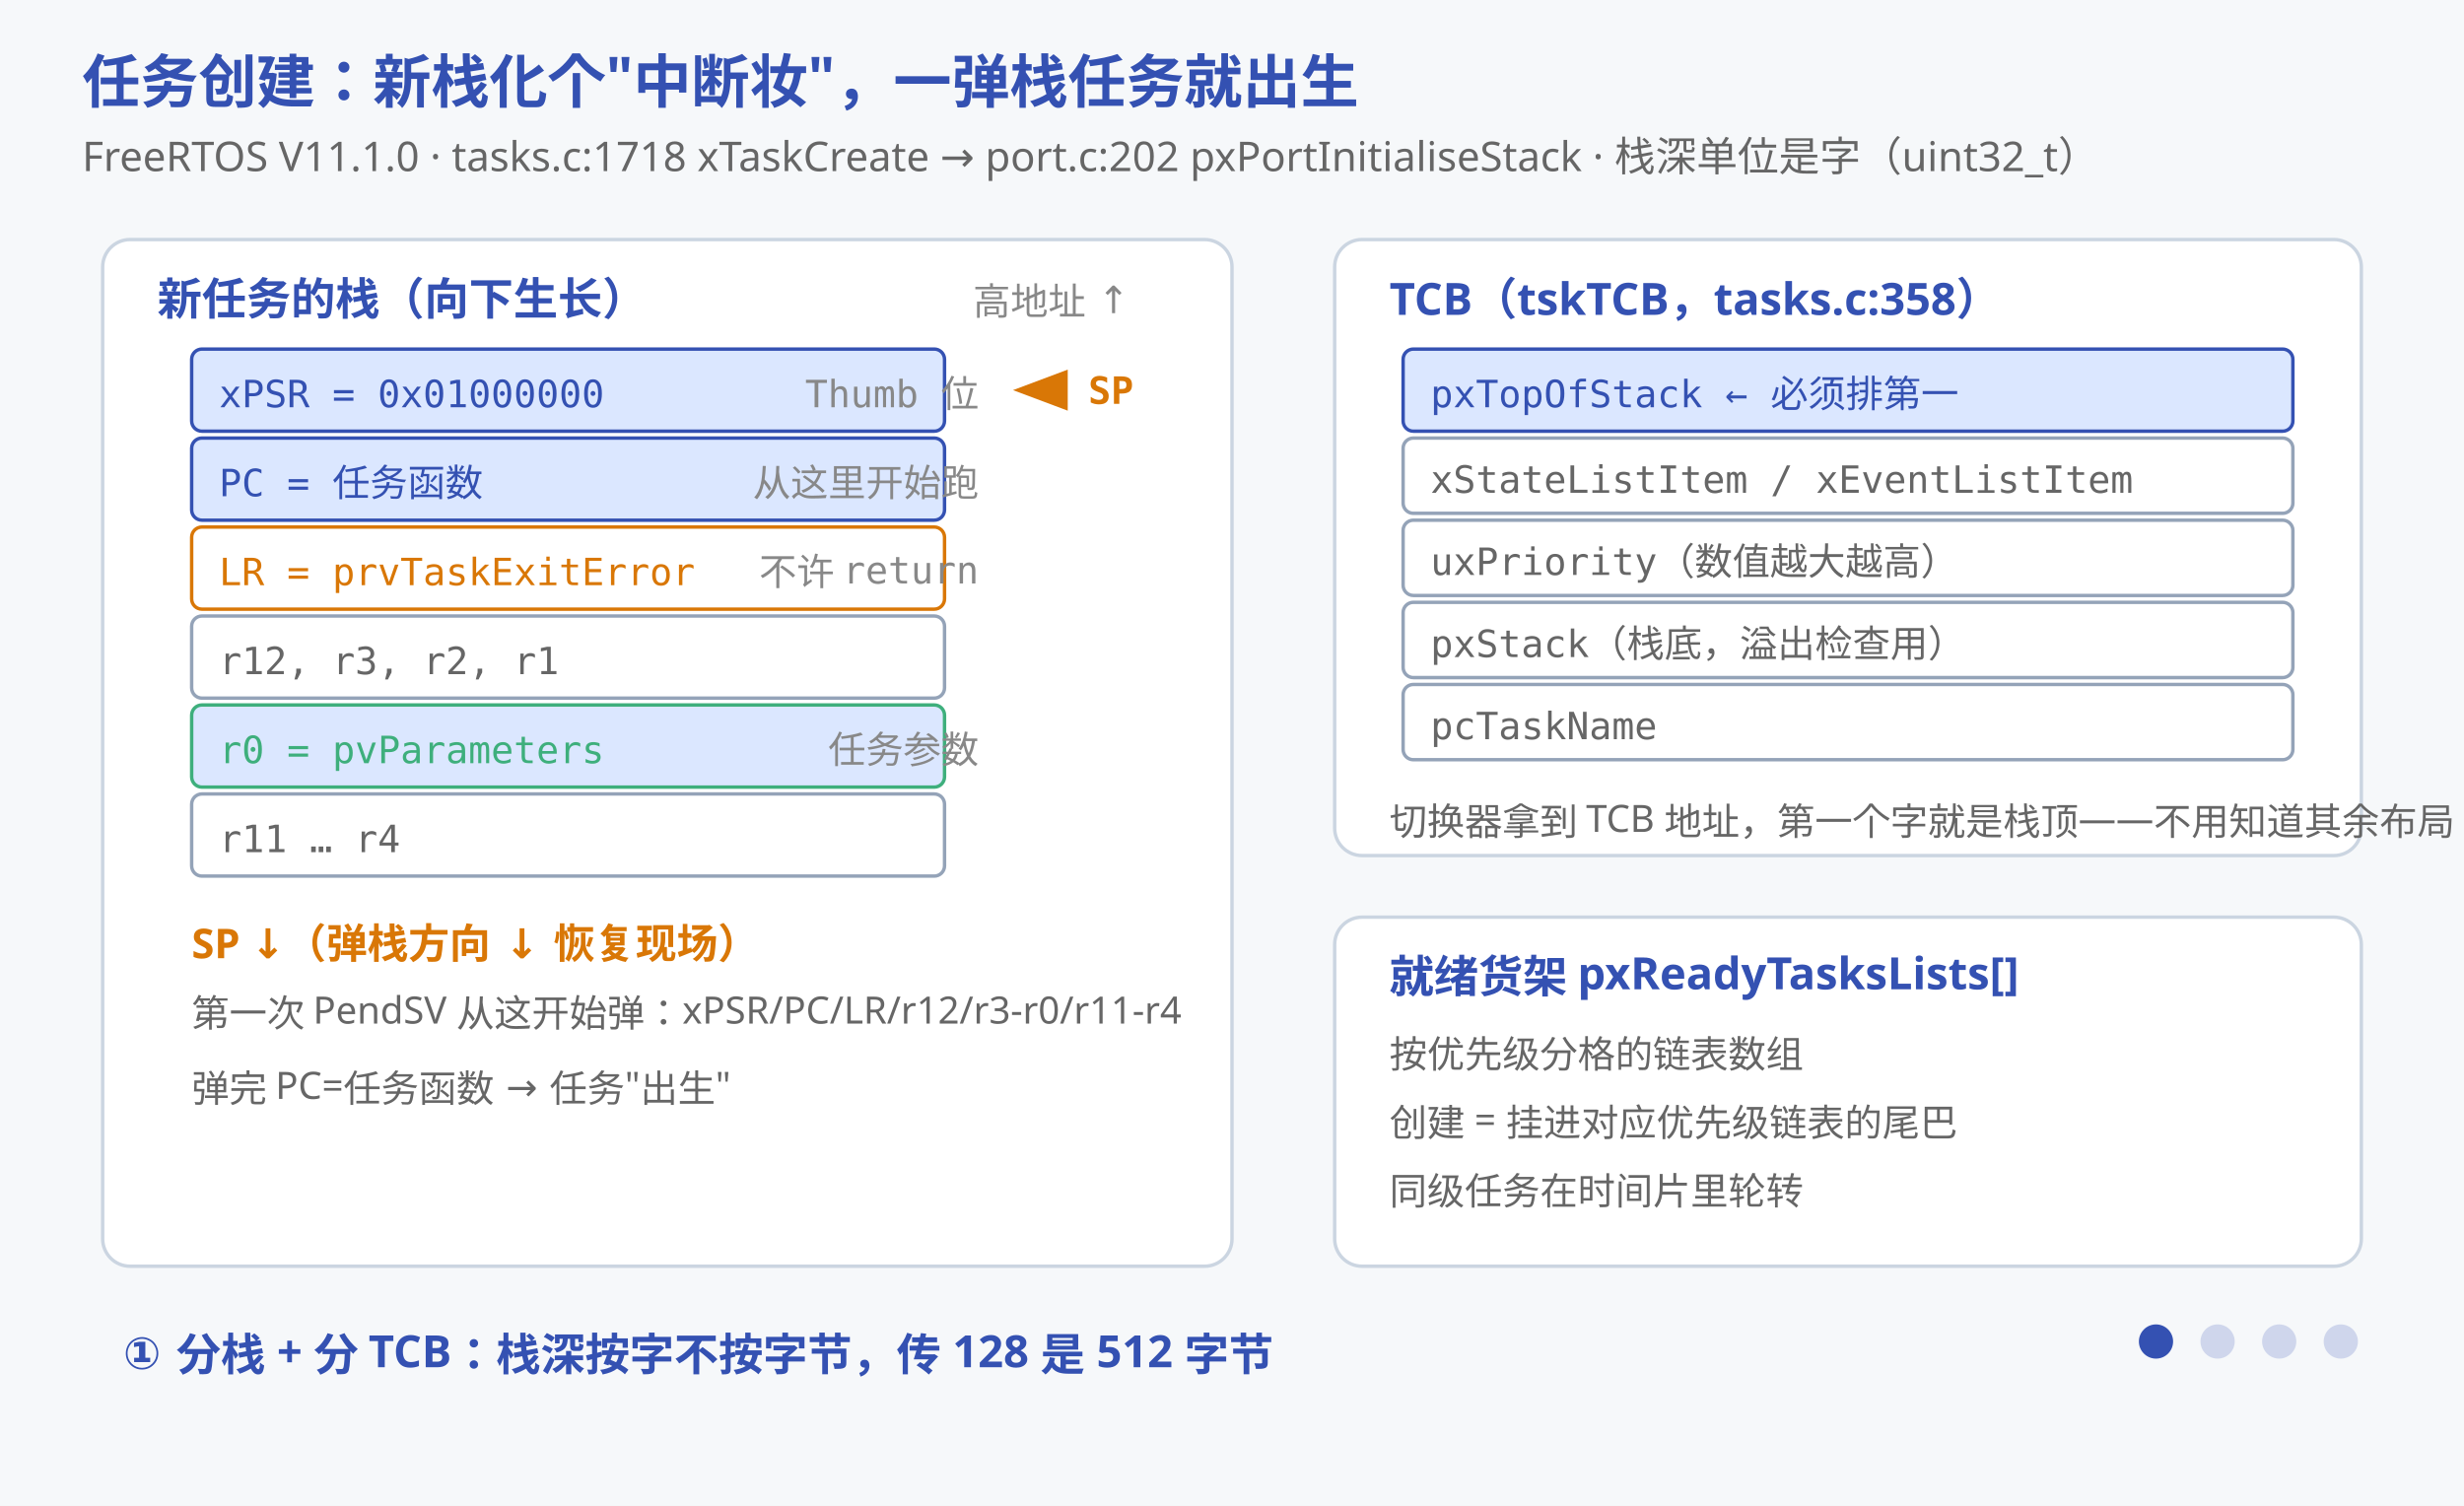
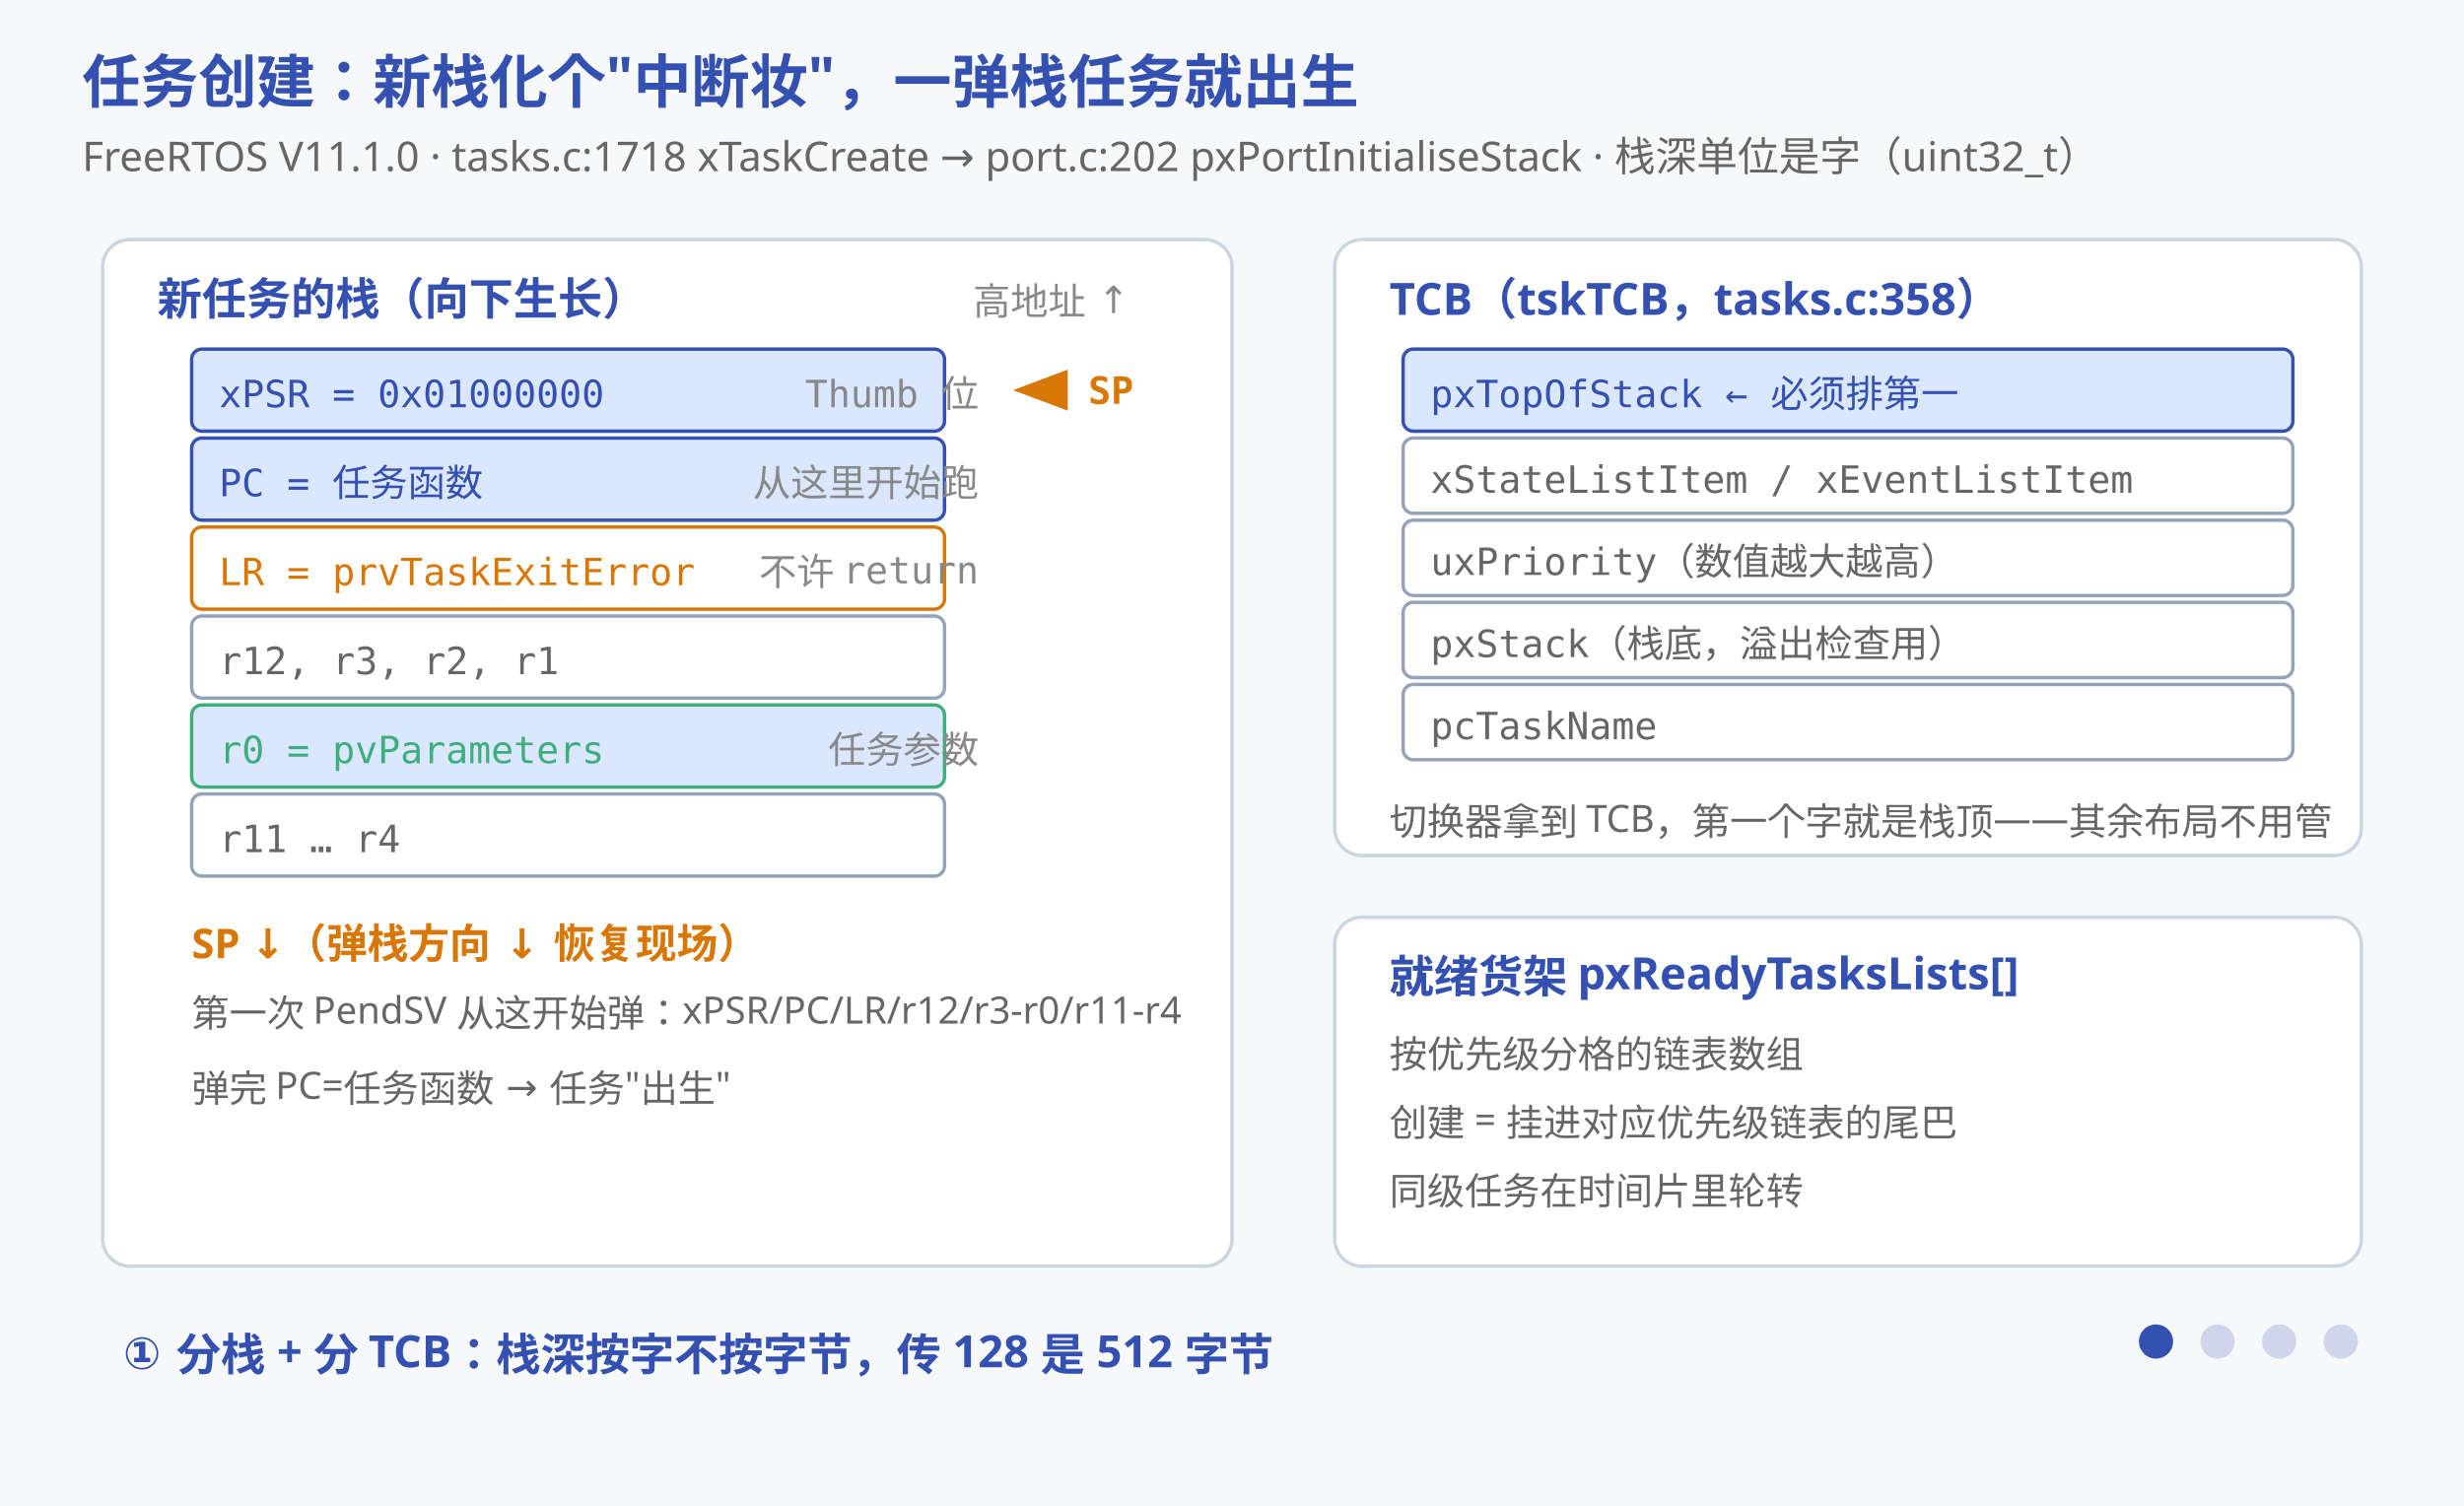
<svg xmlns="http://www.w3.org/2000/svg" viewBox="0 0 720 440" font-family="'Segoe UI','Microsoft YaHei',sans-serif">
  <rect width="720" height="440" fill="#f6f8fa" />
  <text x="24" y="30" font-size="17" font-weight="bold" fill="#3451b2">任务创建：新栈化个"中断妆"，一弹栈任务就出生</text>
  <text x="24" y="50" font-size="12" fill="#666">FreeRTOS V11.1.0 · tasks.c:1718 xTaskCreate → port.c:202 pxPortInitialiseStack · 栈深单位是字（uint32_t）</text>
  <rect x="30" y="70" width="330" height="300" fill="#ffffff" stroke="#cbd5e1" rx="8" />
  <text x="46" y="92" font-size="13" font-weight="bold" fill="#3451b2">新任务的栈（向下生长）</text>
  <text x="330" y="92" font-size="11" fill="#888" text-anchor="end">高地址 ↑</text>
  <g font-size="11" font-family="Consolas,monospace">
    <rect x="56" y="102" width="220" height="24" fill="#dbe7ff" stroke="#3451b2" rx="3" />
    <text x="64" y="119" fill="#3451b2">xPSR = 0x01000000</text>
    <text x="286" y="119" fill="#888" text-anchor="end" font-size="11">Thumb 位</text>
    <rect x="56" y="128" width="220" height="24" fill="#dbe7ff" stroke="#3451b2" rx="3" />
    <text x="64" y="145" fill="#3451b2">PC = 任务函数</text>
    <text x="286" y="145" fill="#888" text-anchor="end" font-size="11">从这里开始跑</text>
    <rect x="56" y="154" width="220" height="24" fill="#ffffff" stroke="#d97706" rx="3" />
    <text x="64" y="171" fill="#d97706">LR = prvTaskExitError</text>
    <text x="286" y="171" fill="#888" text-anchor="end" font-size="11">不许 return</text>
    <rect x="56" y="180" width="220" height="24" fill="#ffffff" stroke="#94a3b8" rx="3" />
    <text x="64" y="197" fill="#666">r12, r3, r2, r1</text>
    <rect x="56" y="206" width="220" height="24" fill="#dbe7ff" stroke="#3eaf7c" rx="3" />
    <text x="64" y="223" fill="#3eaf7c">r0 = pvParameters</text>
    <text x="286" y="223" fill="#888" text-anchor="end" font-size="11">任务参数</text>
    <rect x="56" y="232" width="220" height="24" fill="#ffffff" stroke="#94a3b8" rx="3" />
    <text x="64" y="249" fill="#666">r11 … r4</text>
  </g>
  <text x="56" y="280" font-size="12" font-weight="bold" fill="#d97706">SP ↓（弹栈方向 ↓ 恢复现场）</text>
  <text x="56" y="300" font-size="11" fill="#666">第一次 PendSV 从这开始弹：xPSR/PC/LR/r12/r3-r0/r11-r4</text>
  <text x="56" y="322" font-size="11" fill="#666">弹完 PC=任务函数 → 任务"出生"</text>
  <rect x="390" y="70" width="300" height="180" fill="#ffffff" stroke="#cbd5e1" rx="8" />
  <text x="406" y="92" font-size="13" font-weight="bold" fill="#3451b2">TCB（tskTCB，tasks.c:358）</text>
  <g font-size="11" font-family="Consolas,monospace">
    <rect x="410" y="102" width="260" height="24" fill="#dbe7ff" stroke="#3451b2" rx="3" />
    <text x="418" y="119" fill="#3451b2">pxTopOfStack  ← 必须排第一</text>
    <rect x="410" y="128" width="260" height="22" fill="#ffffff" stroke="#94a3b8" rx="3" />
    <text x="418" y="144" fill="#666">xStateListItem / xEventListItem</text>
    <rect x="410" y="152" width="260" height="22" fill="#ffffff" stroke="#94a3b8" rx="3" />
    <text x="418" y="168" fill="#666">uxPriority（数值越大越高）</text>
    <rect x="410" y="176" width="260" height="22" fill="#ffffff" stroke="#94a3b8" rx="3" />
    <text x="418" y="192" fill="#666">pxStack（栈底，溢出检查用）</text>
    <rect x="410" y="200" width="260" height="22" fill="#ffffff" stroke="#94a3b8" rx="3" />
    <text x="418" y="216" fill="#666">pcTaskName</text>
  </g>
-   <text x="406" y="244" font-size="11" fill="#666">切换器拿到 TCB 地址，第一个字就是栈顶——不用知道其余布局</text>
+   <text x="406" y="244" font-size="11" fill="#666">切换器拿到 TCB，第一个字就是栈顶——其余布局不用管</text>
  <rect x="390" y="268" width="300" height="102" fill="#ffffff" stroke="#cbd5e1" rx="8" />
  <text x="406" y="290" font-size="13" font-weight="bold" fill="#3451b2">就绪货架 pxReadyTasksLists[]</text>
  <text x="406" y="312" font-size="11" fill="#666">按优先级分格的链表数组</text>
  <text x="406" y="332" font-size="11" fill="#666">创建 = 挂进对应优先级链表的尾巴</text>
  <text x="406" y="352" font-size="11" fill="#666">同级任务在时间片里轮转</text>
  <g transform="translate(0,0)">
    <animateTransform attributeName="transform" type="translate" values="0,0;0,0;0,142;0,142;0,0" keyTimes="0;0.25;0.5;0.75;1" dur="12s" repeatCount="indefinite" />
    <path d="M312,108 L296,114 L312,120 Z" fill="#d97706" />
    <text x="318" y="118" font-size="11" font-weight="bold" font-family="Consolas,monospace" fill="#d97706">SP</text>
  </g>
  <g opacity="0">
    <animate attributeName="opacity" calcMode="discrete" values="0;0;1;1;0" keyTimes="0;0.25;0.5;0.75;1" dur="12s" repeatCount="indefinite" />
    <path d="M408,114 C390,114 378,120 378,138 L378,236 C378,252 368,256 350,256 L330,256" fill="none" stroke="#d97706" stroke-width="2" pathLength="1000" stroke-dasharray="1000">
      <animate attributeName="stroke-dashoffset" values="1000;1000;0;0" keyTimes="0;0.5;0.62;1" dur="12s" repeatCount="indefinite" />
    </path>
  </g>
  <g font-size="13" font-weight="bold" fill="#3451b2">
    <g opacity="1">
      <animate attributeName="opacity" calcMode="discrete" values="1;0;0;0;1" keyTimes="0;0.25;0.5;0.75;1" dur="12s" repeatCount="indefinite" />
      <text x="36" y="400">① 分栈 + 分 TCB：栈深按字不按字节，传 128 是 512 字节</text>
    </g>
    <g opacity="0">
      <animate attributeName="opacity" calcMode="discrete" values="0;1;0;0;0" keyTimes="0;0.25;0.5;0.75;1" dur="12s" repeatCount="indefinite" />
      <text x="36" y="400">② 化妆：把异常现场摆进新栈——xPSR 的 Thumb 位必须是 1</text>
    </g>
    <g opacity="0">
      <animate attributeName="opacity" calcMode="discrete" values="0;0;1;0;0" keyTimes="0;0.25;0.5;0.75;1" dur="12s" repeatCount="indefinite" />
      <text x="36" y="400">③ TCB 初始化 + 挂进就绪链表对应优先级的尾巴</text>
    </g>
    <g opacity="0">
      <animate attributeName="opacity" calcMode="discrete" values="0;0;0;1;0" keyTimes="0;0.25;0.5;0.75;1" dur="12s" repeatCount="indefinite" />
      <text x="36" y="400">④ 第一次 PendSV 弹栈：弹出来的 PC 就是任务函数——任务出生</text>
    </g>
  </g>
  <g transform="translate(630,392)" fill="#3451b2">
    <circle cx="0" cy="0" r="5" opacity="1">
      <animate attributeName="opacity" calcMode="discrete" values="1;0.2;0.2;0.2;1" keyTimes="0;0.25;0.5;0.75;1" dur="12s" repeatCount="indefinite" />
    </circle>
    <circle cx="18" cy="0" r="5" opacity="0.2">
      <animate attributeName="opacity" calcMode="discrete" values="0.2;1;0.2;0.2;0.2" keyTimes="0;0.25;0.5;0.75;1" dur="12s" repeatCount="indefinite" />
    </circle>
    <circle cx="36" cy="0" r="5" opacity="0.2">
      <animate attributeName="opacity" calcMode="discrete" values="0.2;0.2;1;0.2;0.2" keyTimes="0;0.25;0.5;0.75;1" dur="12s" repeatCount="indefinite" />
    </circle>
    <circle cx="54" cy="0" r="5" opacity="0.2">
      <animate attributeName="opacity" calcMode="discrete" values="0.2;0.2;0.2;1;0.2" keyTimes="0;0.25;0.5;0.75;1" dur="12s" repeatCount="indefinite" />
    </circle>
  </g>
</svg>
